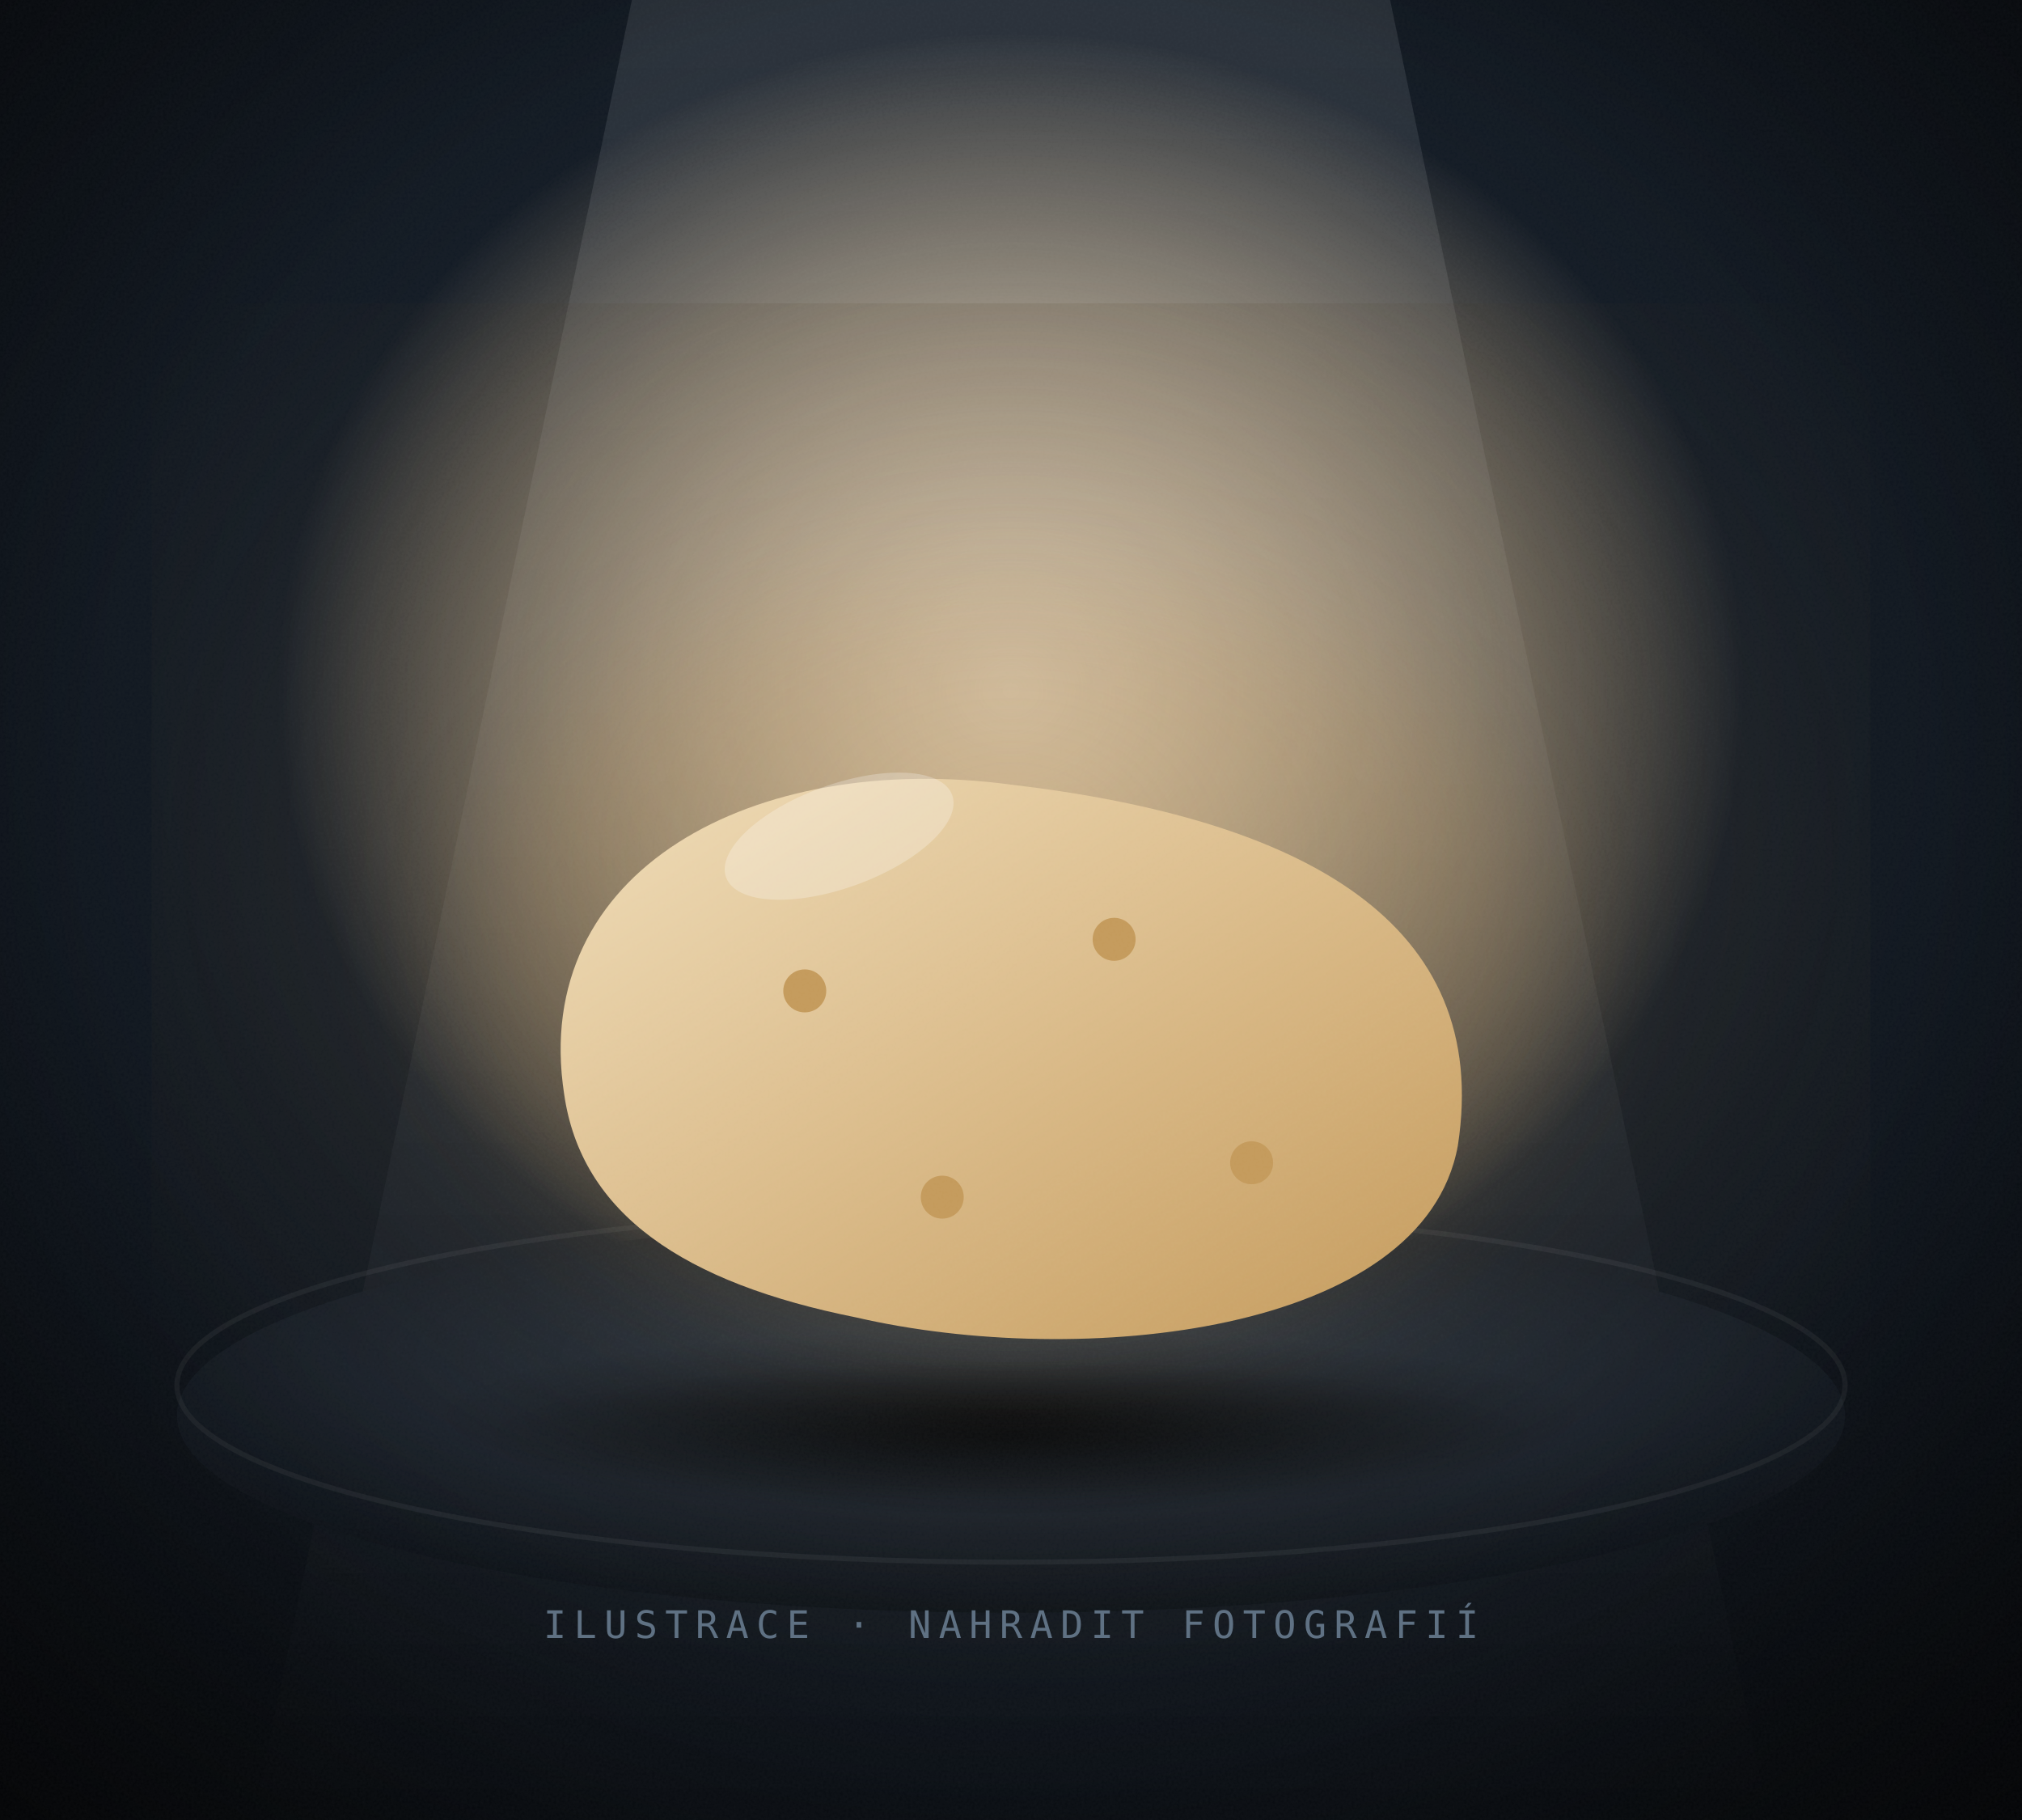
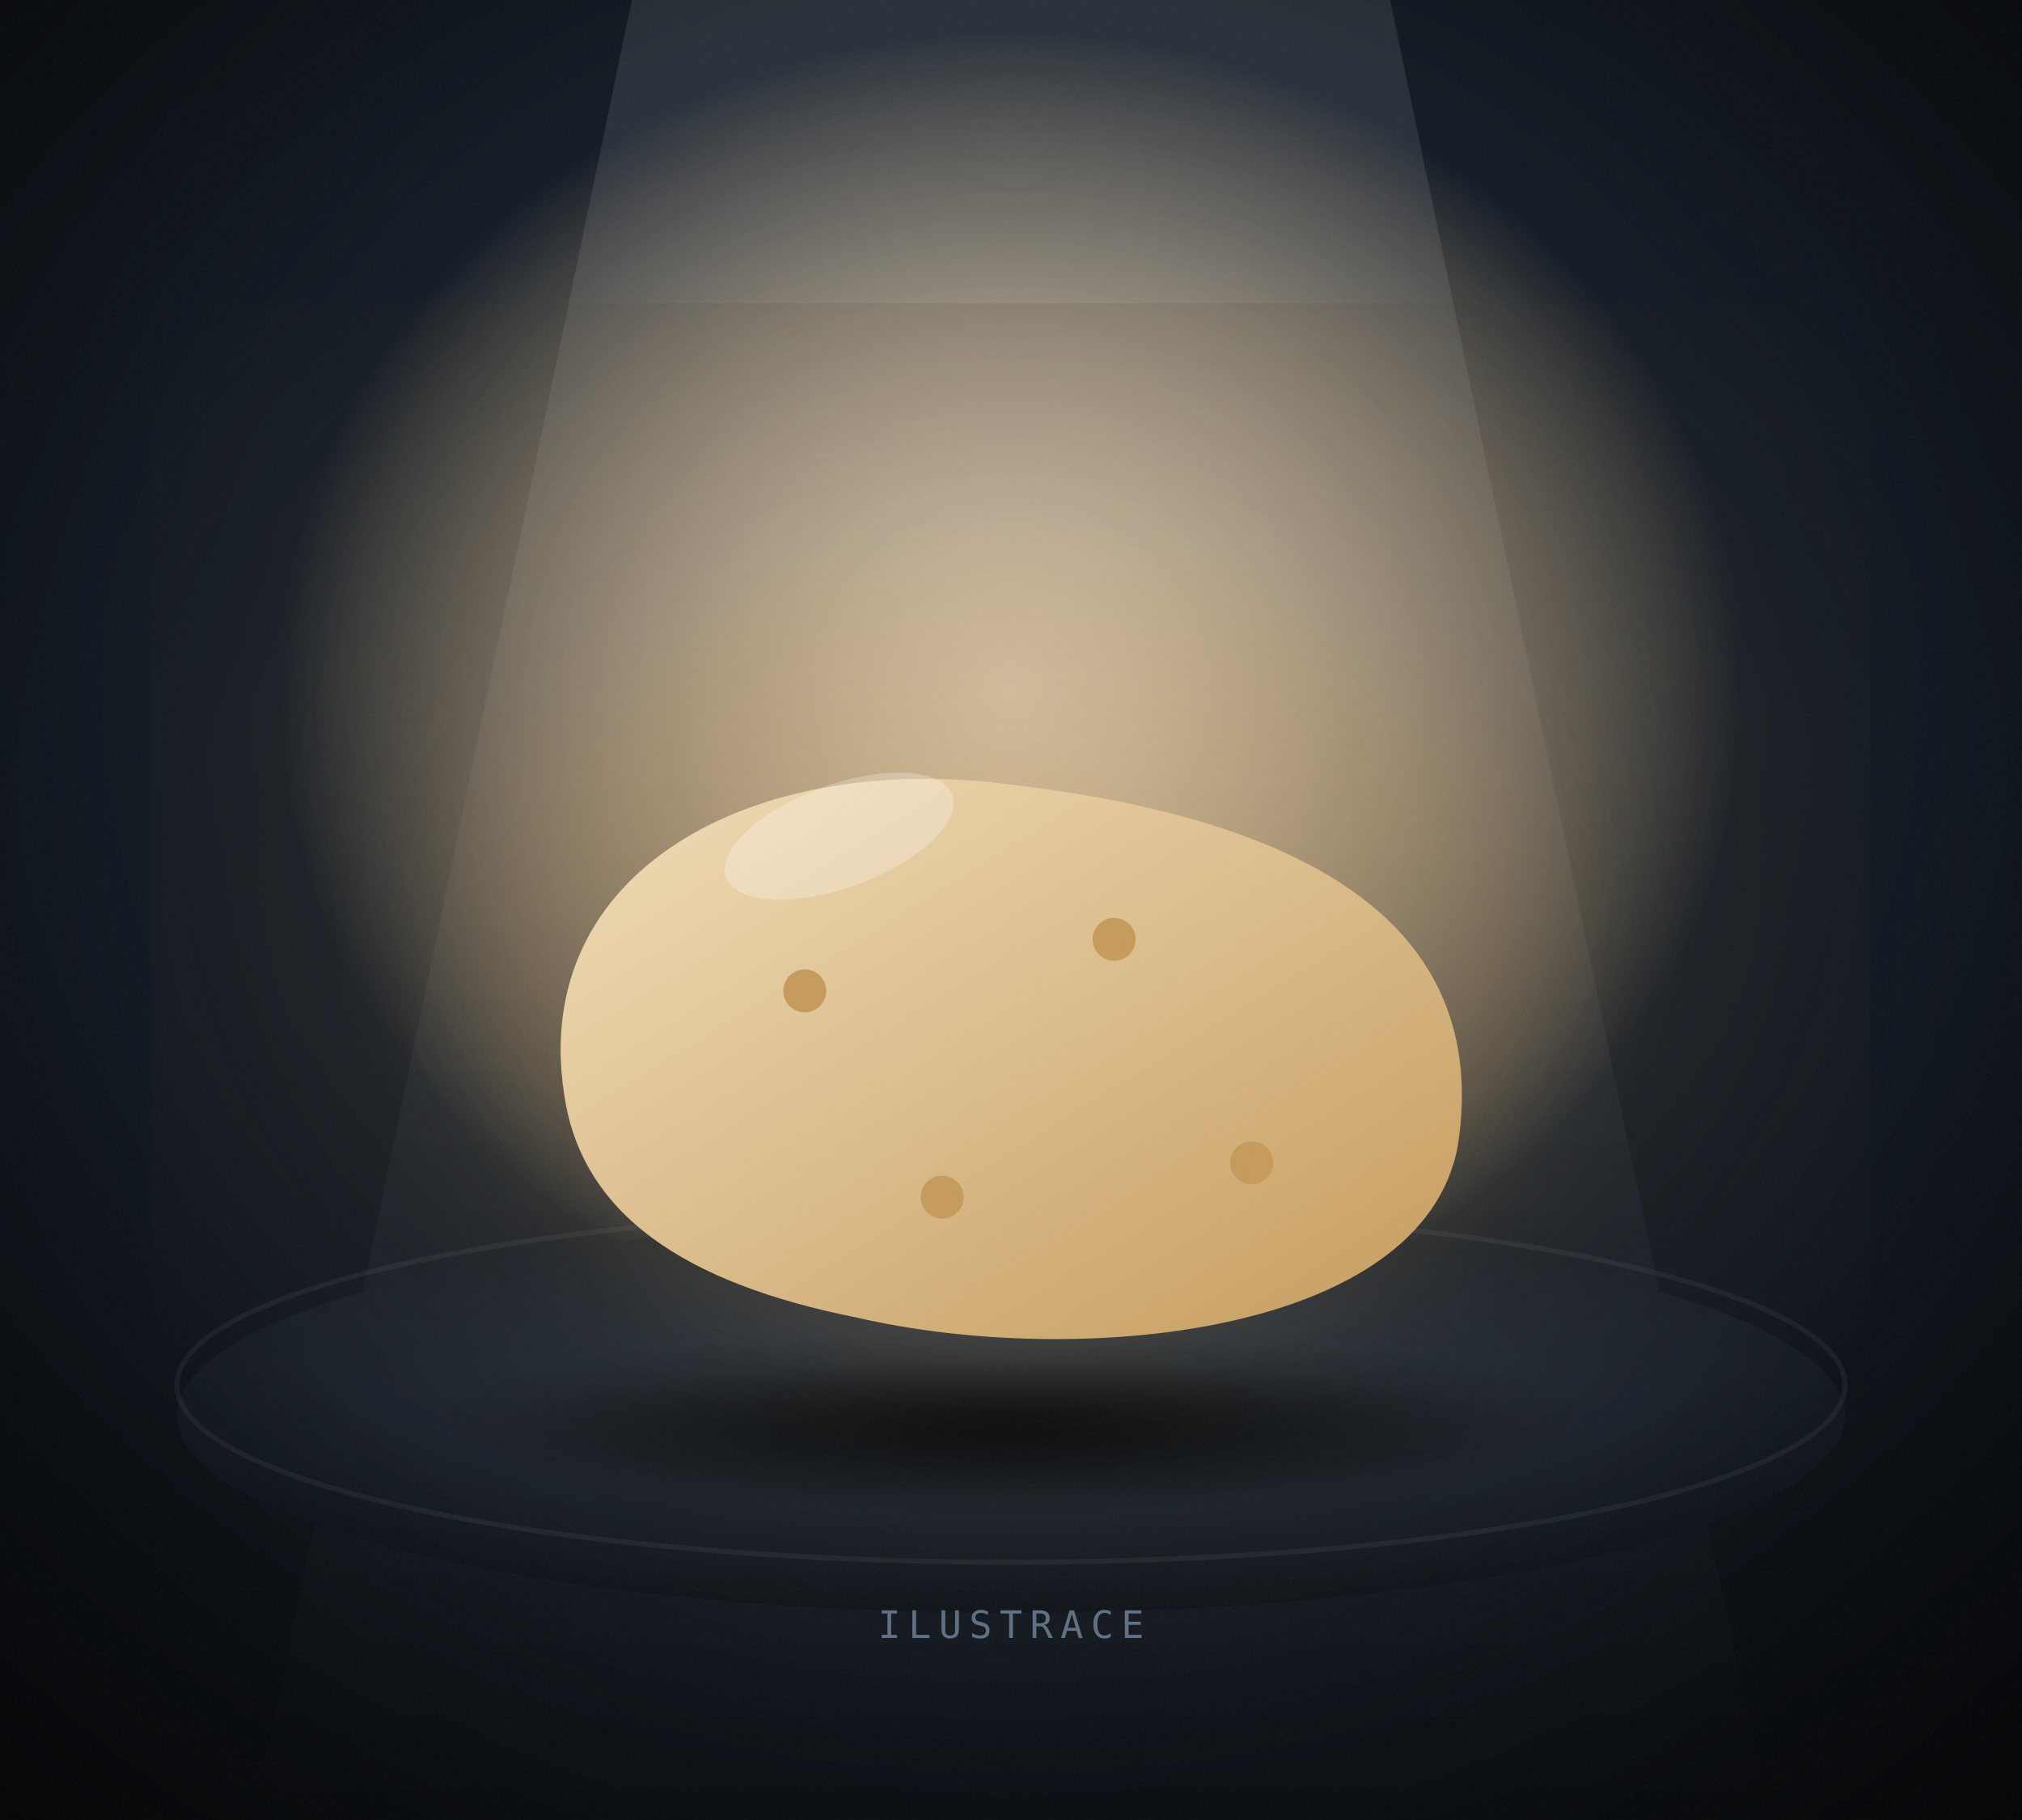
<svg xmlns="http://www.w3.org/2000/svg" viewBox="0 0 800 720" width="800" height="720">
  <defs>
    <radialGradient id="bg-cat-brambory-a-hlizy" cx="50%" cy="38%" r="80%">
      <stop offset="0%" stop-color="#c49a5b" stop-opacity="0.28" />
      <stop offset="45%" stop-color="#121a24" />
      <stop offset="100%" stop-color="#06080b" />
    </radialGradient>
    <linearGradient id="beam-cat-brambory-a-hlizy" x1="0" y1="0" x2="0" y2="1">
      <stop offset="0%" stop-color="#ffffff" stop-opacity="0.10" />
      <stop offset="100%" stop-color="#ffffff" stop-opacity="0" />
    </linearGradient>
    <radialGradient id="slab-cat-brambory-a-hlizy" cx="50%" cy="35%" r="65%">
      <stop offset="0%" stop-color="#2a3644" />
      <stop offset="70%" stop-color="#151c25" />
      <stop offset="100%" stop-color="#0c1117" />
    </radialGradient>
    <radialGradient id="shadow-cat-brambory-a-hlizy" cx="50%" cy="50%" r="50%">
      <stop offset="0%" stop-color="#000" stop-opacity="0.65" />
      <stop offset="100%" stop-color="#000" stop-opacity="0" />
    </radialGradient>
    <radialGradient id="vig-cat-brambory-a-hlizy" cx="50%" cy="45%" r="75%">
      <stop offset="60%" stop-color="#000" stop-opacity="0" />
      <stop offset="100%" stop-color="#000" stop-opacity="0.55" />
    </radialGradient>
    <filter id="grain-cat-brambory-a-hlizy">
      <feTurbulence type="fractalNoise" baseFrequency="0.9" numOctaves="2" stitchTiles="stitch" />
      <feColorMatrix values="0 0 0 0 1  0 0 0 0 1  0 0 0 0 1  0 0 0 0.05 0" />
    </filter>
    <filter id="soft-cat-brambory-a-hlizy" x="-20%" y="-20%" width="140%" height="140%">
      <feGaussianBlur stdDeviation="22" />
    </filter>
  </defs>
  <rect width="800" height="720" fill="url(#bg-cat-brambory-a-hlizy)" />
  <path d="M250,0 L550,0 L700,720 L100,720 Z" fill="url(#beam-cat-brambory-a-hlizy)" />
  <ellipse cx="400" cy="560" rx="330" ry="78" fill="url(#slab-cat-brambory-a-hlizy)" />
  <ellipse cx="400" cy="548" rx="330" ry="70" fill="none" stroke="#ffffff" stroke-opacity="0.06" stroke-width="2" />
  <ellipse cx="400" cy="560" rx="230" ry="34" fill="url(#shadow-cat-brambory-a-hlizy)" />
  <ellipse cx="400" cy="380" rx="220" ry="150" fill="#c49a5b" opacity="0.18" filter="url(#soft-cat-brambory-a-hlizy)" />
  <svg x="60" y="120" width="680" height="544" viewBox="0 0 200 160" class="" aria-hidden="true">
    <defs>
      <radialGradient id="gpotatoc49a5bbg" cx="50%" cy="40%" r="70%">
        <stop offset="0%" stop-color="#c49a5b" stop-opacity="0.35" />
        <stop offset="100%" stop-color="#0a0d12" stop-opacity="0" />
      </radialGradient>
      <linearGradient id="gpotatoc49a5b" x1="0" y1="0" x2="1" y2="1">
        <stop offset="0%" stop-color="#f0dcb8" />
        <stop offset="100%" stop-color="#c49a5b" />
      </linearGradient>
      <radialGradient id="gpotatoc49a5bsh" cx="50%" cy="50%" r="50%">
        <stop offset="0%" stop-color="#000" stop-opacity="0.55" />
        <stop offset="100%" stop-color="#000" stop-opacity="0" />
      </radialGradient>
    </defs>
    <rect width="200" height="160" fill="url(#gpotatoc49a5bbg)" />
    <ellipse cx="100" cy="132" rx="62" ry="9" fill="url(#gpotatoc49a5bsh)" />
    <g>
      <path d="M48,92 C44,66 70,52 100,56 C134,60 156,72 152,98 C148,120 108,124 82,118 C62,114 50,106 48,92 Z" fill="url(#gpotatoc49a5b)" />
      <circle cx="76" cy="80" r="2.5" fill="#c49a5b" />
      <circle cx="112" cy="74" r="2.5" fill="#c49a5b" />
      <circle cx="128" cy="100" r="2.5" fill="#c49a5b" />
      <circle cx="92" cy="104" r="2.5" fill="#c49a5b" />
      <ellipse cx="80" cy="62" rx="14" ry="6" fill="#fff" opacity="0.25" transform="rotate(-20 80 62)" />
    </g>
  </svg>
  <rect width="800" height="720" fill="url(#vig-cat-brambory-a-hlizy)" />
  <rect width="800" height="720" filter="url(#grain-cat-brambory-a-hlizy)" opacity="0.6" />
-   <text x="400" y="648" text-anchor="middle" font-family="ui-monospace, Menlo, monospace" font-size="15" letter-spacing="3" fill="#5f7183">ILUSTRACE · NAHRADIT FOTOGRAFIÍ</text>
+   <text x="400" y="648" text-anchor="middle" font-family="ui-monospace, Menlo, monospace" font-size="15" letter-spacing="3" fill="#5f7183">ILUSTRACE</text>
</svg>
